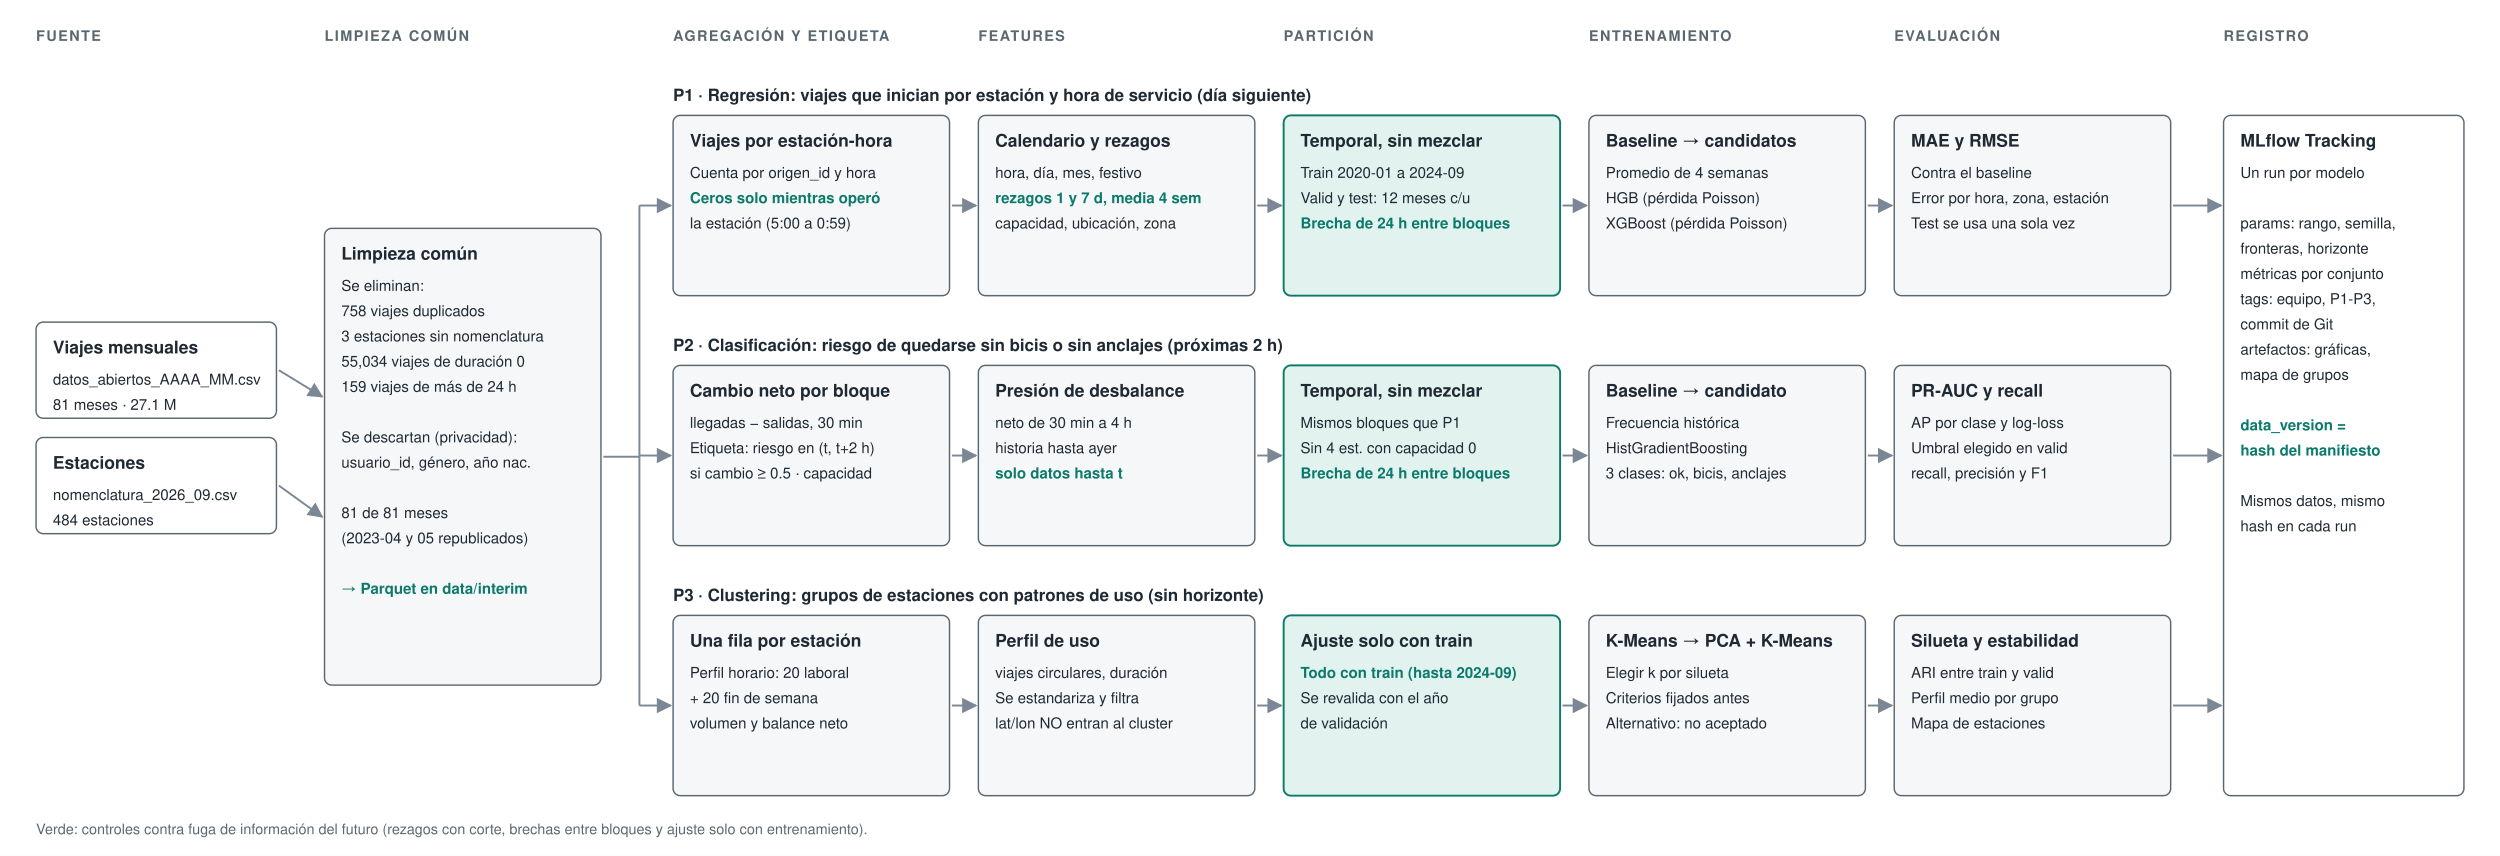
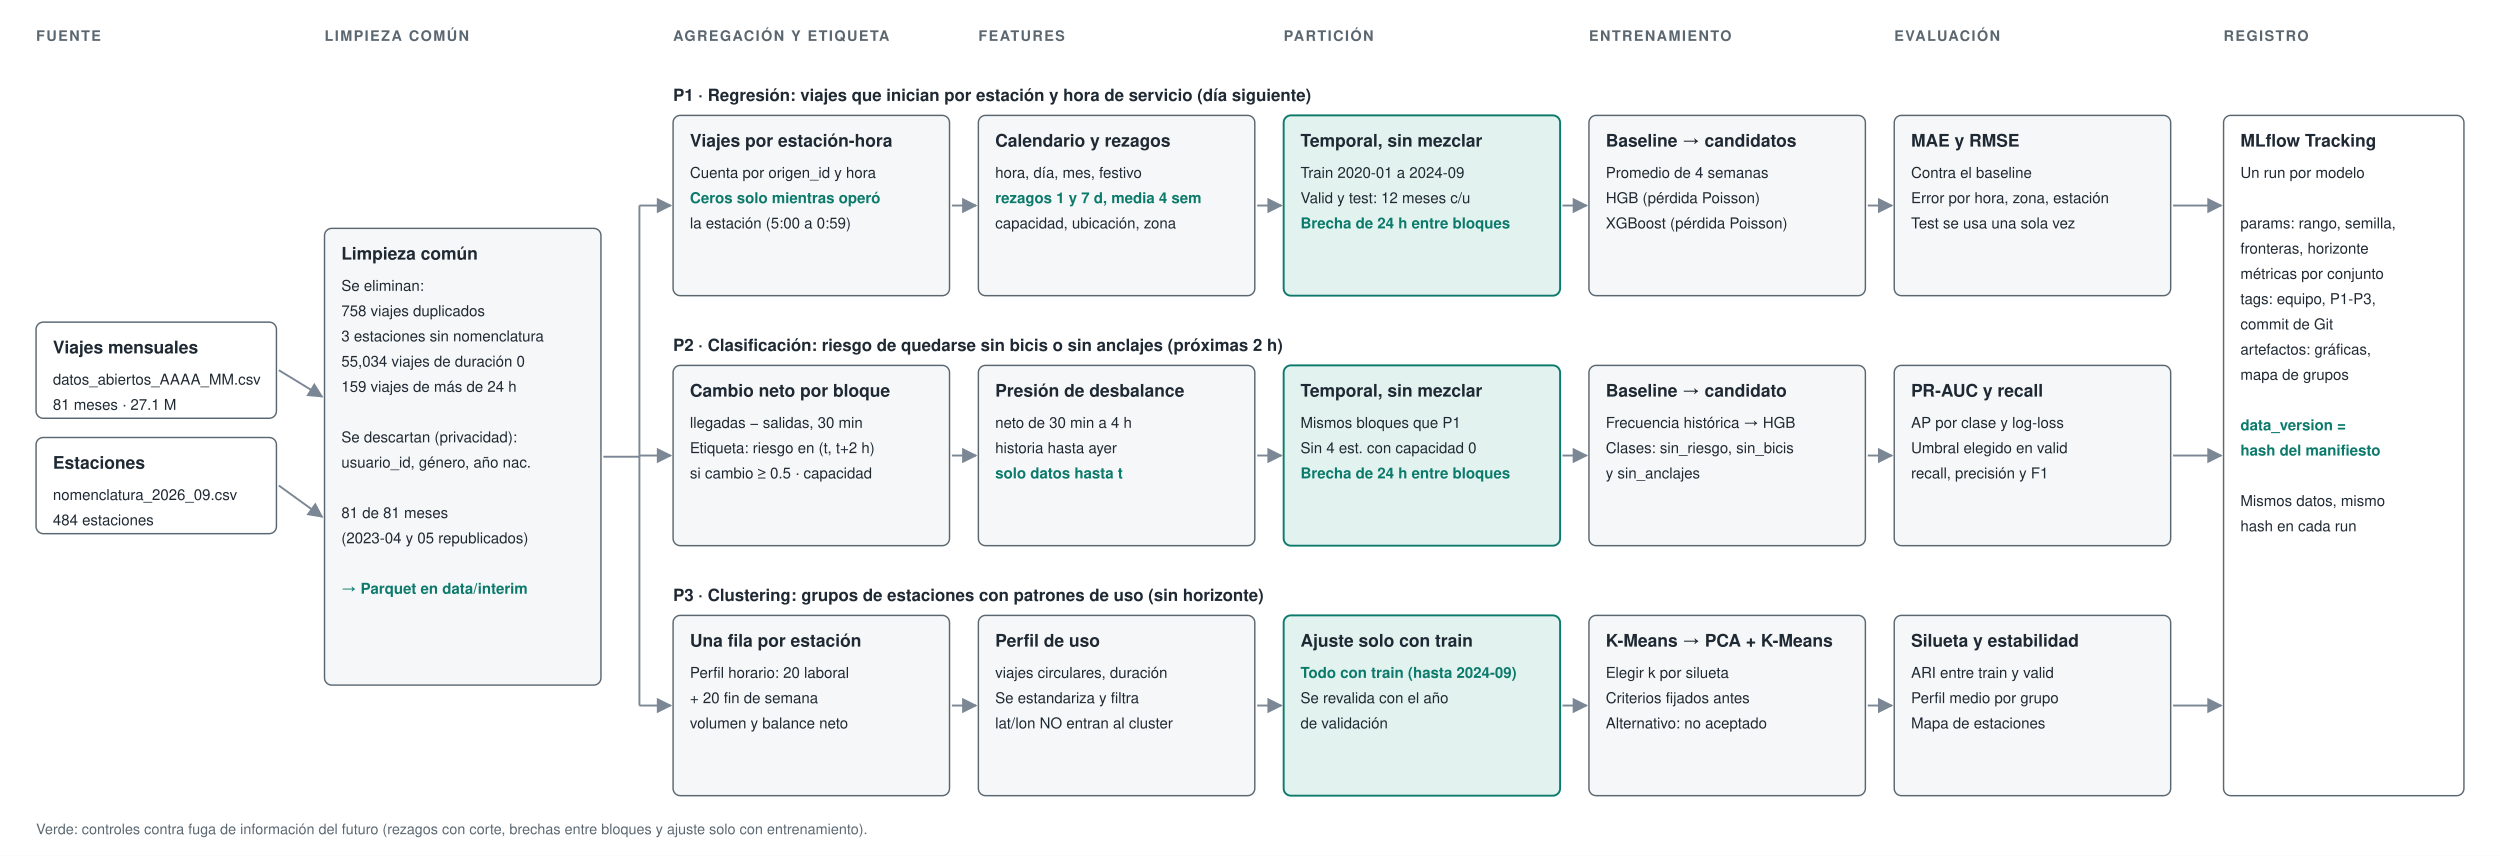
<svg xmlns="http://www.w3.org/2000/svg" viewBox="0 0 2080 712" width="2080" height="712" role="img" aria-label="Pipeline de ML: una limpieza común se bifurca en tres carriles (P1, P2, P3) con agregación, features, partición temporal, entrenamiento y evaluación, y todos registran en MLflow">
  <defs>
    <marker id="ar" viewBox="0 0 10 10" refX="9" refY="5" markerWidth="8" markerHeight="8" orient="auto-start-reverse">
      <path d="M0,0 L10,5 L0,10 z" fill="#7b8794" />
    </marker>
  </defs>
  <rect width="2080" height="712" fill="#ffffff" />
  <g font-family="Helvetica, Arial, sans-serif" fill="#1f2933">
    <text x="30" y="34" font-size="12" font-weight="700" letter-spacing="1.2" fill="#5b6770">FUENTE</text>
    <text x="270" y="34" font-size="12" font-weight="700" letter-spacing="1.2" fill="#5b6770">LIMPIEZA COMÚN</text>
    <text x="560" y="34" font-size="12" font-weight="700" letter-spacing="1.2" fill="#5b6770">AGREGACIÓN Y ETIQUETA</text>
    <text x="814" y="34" font-size="12" font-weight="700" letter-spacing="1.2" fill="#5b6770">FEATURES</text>
    <text x="1068" y="34" font-size="12" font-weight="700" letter-spacing="1.2" fill="#5b6770">PARTICIÓN</text>
    <text x="1322" y="34" font-size="12" font-weight="700" letter-spacing="1.2" fill="#5b6770">ENTRENAMIENTO</text>
    <text x="1576" y="34" font-size="12" font-weight="700" letter-spacing="1.2" fill="#5b6770">EVALUACIÓN</text>
    <text x="1850" y="34" font-size="12" font-weight="700" letter-spacing="1.2" fill="#5b6770">REGISTRO</text>
    <text x="560" y="84" font-size="14" font-weight="700">P1 · Regresión: viajes que inician por estación y hora de servicio (día siguiente)</text>
    <rect x="560" y="96" width="230" height="150" rx="6" fill="#f6f7f8" stroke="#5b6770" stroke-width="1.2" />
    <text x="574" y="122" font-size="14.5" font-weight="700">Viajes por estación-hora</text>
    <text x="574" y="148" font-size="12.5" fill="#1f2933">Cuenta por origen_id y hora</text>
    <text x="574" y="169" font-size="12.5" fill="#0b7a6b" font-weight="600">Ceros solo mientras operó</text>
    <text x="574" y="190" font-size="12.5" fill="#1f2933">la estación (5:00 a 0:59)</text>
    <line x1="792" y1="171" x2="812" y2="171" stroke="#7b8794" stroke-width="1.6" marker-end="url(#ar)" />
    <rect x="814" y="96" width="230" height="150" rx="6" fill="#f6f7f8" stroke="#5b6770" stroke-width="1.2" />
    <text x="828" y="122" font-size="14.5" font-weight="700">Calendario y rezagos</text>
    <text x="828" y="148" font-size="12.5" fill="#1f2933">hora, día, mes, festivo</text>
    <text x="828" y="169" font-size="12.5" fill="#0b7a6b" font-weight="600">rezagos 1 y 7 d, media 4 sem</text>
    <text x="828" y="190" font-size="12.5" fill="#1f2933">capacidad, ubicación, zona</text>
    <line x1="1046" y1="171" x2="1066" y2="171" stroke="#7b8794" stroke-width="1.6" marker-end="url(#ar)" />
    <rect x="1068" y="96" width="230" height="150" rx="6" fill="#e2f2ef" stroke="#0b7a6b" stroke-width="1.6" />
    <text x="1082" y="122" font-size="14.5" font-weight="700">Temporal, sin mezclar</text>
    <text x="1082" y="148" font-size="12.5" fill="#1f2933">Train 2020-01 a 2024-09</text>
    <text x="1082" y="169" font-size="12.5" fill="#1f2933">Valid y test: 12 meses c/u</text>
    <text x="1082" y="190" font-size="12.5" fill="#0b7a6b" font-weight="600">Brecha de 24 h entre bloques</text>
    <line x1="1300" y1="171" x2="1320" y2="171" stroke="#7b8794" stroke-width="1.6" marker-end="url(#ar)" />
    <rect x="1322" y="96" width="230" height="150" rx="6" fill="#f6f7f8" stroke="#5b6770" stroke-width="1.2" />
    <text x="1336" y="122" font-size="14.5" font-weight="700">Baseline → candidatos</text>
    <text x="1336" y="148" font-size="12.5" fill="#1f2933">Promedio de 4 semanas</text>
    <text x="1336" y="169" font-size="12.5" fill="#1f2933">HGB (pérdida Poisson)</text>
    <text x="1336" y="190" font-size="12.5" fill="#1f2933">XGBoost (pérdida Poisson)</text>
    <line x1="1554" y1="171" x2="1574" y2="171" stroke="#7b8794" stroke-width="1.6" marker-end="url(#ar)" />
    <rect x="1576" y="96" width="230" height="150" rx="6" fill="#f6f7f8" stroke="#5b6770" stroke-width="1.2" />
    <text x="1590" y="122" font-size="14.5" font-weight="700">MAE y RMSE</text>
    <text x="1590" y="148" font-size="12.5" fill="#1f2933">Contra el baseline</text>
    <text x="1590" y="169" font-size="12.5" fill="#1f2933">Error por hora, zona, estación</text>
    <text x="1590" y="190" font-size="12.5" fill="#1f2933">Test se usa una sola vez</text>
    <text x="560" y="292" font-size="14" font-weight="700">P2 · Clasificación: riesgo de quedarse sin bicis o sin anclajes (próximas 2 h)</text>
    <rect x="560" y="304" width="230" height="150" rx="6" fill="#f6f7f8" stroke="#5b6770" stroke-width="1.2" />
    <text x="574" y="330" font-size="14.5" font-weight="700">Cambio neto por bloque</text>
    <text x="574" y="356" font-size="12.5" fill="#1f2933">llegadas − salidas, 30 min</text>
    <text x="574" y="377" font-size="12.5" fill="#1f2933">Etiqueta: riesgo en (t, t+2 h)</text>
    <text x="574" y="398" font-size="12.5" fill="#1f2933">si cambio ≥ 0.5 · capacidad</text>
    <line x1="792" y1="379" x2="812" y2="379" stroke="#7b8794" stroke-width="1.6" marker-end="url(#ar)" />
    <rect x="814" y="304" width="230" height="150" rx="6" fill="#f6f7f8" stroke="#5b6770" stroke-width="1.2" />
    <text x="828" y="330" font-size="14.5" font-weight="700">Presión de desbalance</text>
    <text x="828" y="356" font-size="12.5" fill="#1f2933">neto de 30 min a 4 h</text>
    <text x="828" y="377" font-size="12.5" fill="#1f2933">historia hasta ayer</text>
    <text x="828" y="398" font-size="12.5" fill="#0b7a6b" font-weight="600">solo datos hasta t</text>
    <line x1="1046" y1="379" x2="1066" y2="379" stroke="#7b8794" stroke-width="1.6" marker-end="url(#ar)" />
    <rect x="1068" y="304" width="230" height="150" rx="6" fill="#e2f2ef" stroke="#0b7a6b" stroke-width="1.6" />
    <text x="1082" y="330" font-size="14.5" font-weight="700">Temporal, sin mezclar</text>
    <text x="1082" y="356" font-size="12.5" fill="#1f2933">Mismos bloques que P1</text>
    <text x="1082" y="377" font-size="12.5" fill="#1f2933">Sin 4 est. con capacidad 0</text>
    <text x="1082" y="398" font-size="12.5" fill="#0b7a6b" font-weight="600">Brecha de 24 h entre bloques</text>
    <line x1="1300" y1="379" x2="1320" y2="379" stroke="#7b8794" stroke-width="1.6" marker-end="url(#ar)" />
    <rect x="1322" y="304" width="230" height="150" rx="6" fill="#f6f7f8" stroke="#5b6770" stroke-width="1.2" />
    <text x="1336" y="330" font-size="14.5" font-weight="700">Baseline → candidato</text>
-     <text x="1336" y="356" font-size="12.5" fill="#1f2933">Frecuencia histórica</text>
-     <text x="1336" y="377" font-size="12.5" fill="#1f2933">HistGradientBoosting</text>
-     <text x="1336" y="398" font-size="12.5" fill="#1f2933">3 clases: ok, bicis, anclajes</text>
+     <text x="1336" y="356" font-size="12.5" fill="#1f2933">Frecuencia histórica → HGB</text>
+     <text x="1336" y="377" font-size="12.5" fill="#1f2933">Clases: sin_riesgo, sin_bicis</text>
+     <text x="1336" y="398" font-size="12.5" fill="#1f2933">y sin_anclajes</text>
    <line x1="1554" y1="379" x2="1574" y2="379" stroke="#7b8794" stroke-width="1.6" marker-end="url(#ar)" />
    <rect x="1576" y="304" width="230" height="150" rx="6" fill="#f6f7f8" stroke="#5b6770" stroke-width="1.2" />
    <text x="1590" y="330" font-size="14.5" font-weight="700">PR-AUC y recall</text>
    <text x="1590" y="356" font-size="12.5" fill="#1f2933">AP por clase y log-loss</text>
    <text x="1590" y="377" font-size="12.5" fill="#1f2933">Umbral elegido en valid</text>
    <text x="1590" y="398" font-size="12.5" fill="#1f2933">recall, precisión y F1</text>
    <text x="560" y="500" font-size="14" font-weight="700">P3 · Clustering: grupos de estaciones con patrones de uso (sin horizonte)</text>
    <rect x="560" y="512" width="230" height="150" rx="6" fill="#f6f7f8" stroke="#5b6770" stroke-width="1.2" />
    <text x="574" y="538" font-size="14.5" font-weight="700">Una fila por estación</text>
    <text x="574" y="564" font-size="12.5" fill="#1f2933">Perfil horario: 20 laboral</text>
    <text x="574" y="585" font-size="12.5" fill="#1f2933">+ 20 fin de semana</text>
    <text x="574" y="606" font-size="12.5" fill="#1f2933">volumen y balance neto</text>
    <line x1="792" y1="587" x2="812" y2="587" stroke="#7b8794" stroke-width="1.6" marker-end="url(#ar)" />
    <rect x="814" y="512" width="230" height="150" rx="6" fill="#f6f7f8" stroke="#5b6770" stroke-width="1.2" />
    <text x="828" y="538" font-size="14.5" font-weight="700">Perfil de uso</text>
    <text x="828" y="564" font-size="12.5" fill="#1f2933">viajes circulares, duración</text>
    <text x="828" y="585" font-size="12.5" fill="#1f2933">Se estandariza y filtra</text>
    <text x="828" y="606" font-size="12.5" fill="#1f2933">lat/lon NO entran al cluster</text>
    <line x1="1046" y1="587" x2="1066" y2="587" stroke="#7b8794" stroke-width="1.6" marker-end="url(#ar)" />
    <rect x="1068" y="512" width="230" height="150" rx="6" fill="#e2f2ef" stroke="#0b7a6b" stroke-width="1.6" />
    <text x="1082" y="538" font-size="14.5" font-weight="700">Ajuste solo con train</text>
    <text x="1082" y="564" font-size="12.5" fill="#0b7a6b" font-weight="600">Todo con train (hasta 2024-09)</text>
    <text x="1082" y="585" font-size="12.5" fill="#1f2933">Se revalida con el año</text>
    <text x="1082" y="606" font-size="12.5" fill="#1f2933">de validación</text>
    <line x1="1300" y1="587" x2="1320" y2="587" stroke="#7b8794" stroke-width="1.6" marker-end="url(#ar)" />
    <rect x="1322" y="512" width="230" height="150" rx="6" fill="#f6f7f8" stroke="#5b6770" stroke-width="1.2" />
    <text x="1336" y="538" font-size="14.5" font-weight="700">K-Means → PCA + K-Means</text>
    <text x="1336" y="564" font-size="12.5" fill="#1f2933">Elegir k por silueta</text>
    <text x="1336" y="585" font-size="12.5" fill="#1f2933">Criterios fijados antes</text>
    <text x="1336" y="606" font-size="12.5" fill="#1f2933">Alternativo: no aceptado</text>
    <line x1="1554" y1="587" x2="1574" y2="587" stroke="#7b8794" stroke-width="1.6" marker-end="url(#ar)" />
    <rect x="1576" y="512" width="230" height="150" rx="6" fill="#f6f7f8" stroke="#5b6770" stroke-width="1.2" />
    <text x="1590" y="538" font-size="14.5" font-weight="700">Silueta y estabilidad</text>
    <text x="1590" y="564" font-size="12.5" fill="#1f2933">ARI entre train y valid</text>
    <text x="1590" y="585" font-size="12.5" fill="#1f2933">Perfil medio por grupo</text>
    <text x="1590" y="606" font-size="12.5" fill="#1f2933">Mapa de estaciones</text>
    <rect x="30" y="268" width="200" height="80" rx="6" fill="#ffffff" stroke="#5b6770" stroke-width="1.2" />
    <text x="44" y="294" font-size="14.5" font-weight="700">Viajes mensuales</text>
    <text x="44" y="320" font-size="12.5" fill="#1f2933">datos_abiertos_AAAA_MM.csv</text>
    <text x="44" y="341" font-size="12.5" fill="#1f2933">81 meses · 27.1 M</text>
    <rect x="30" y="364" width="200" height="80" rx="6" fill="#ffffff" stroke="#5b6770" stroke-width="1.2" />
    <text x="44" y="390" font-size="14.5" font-weight="700">Estaciones</text>
    <text x="44" y="416" font-size="12.5" fill="#1f2933">nomenclatura_2026_09.csv</text>
    <text x="44" y="437" font-size="12.5" fill="#1f2933">484 estaciones</text>
    <line x1="232" y1="308" x2="268" y2="330" stroke="#7b8794" stroke-width="1.6" marker-end="url(#ar)" />
    <line x1="232" y1="404" x2="268" y2="430" stroke="#7b8794" stroke-width="1.6" marker-end="url(#ar)" />
    <rect x="270" y="190" width="230" height="380" rx="6" fill="#f6f7f8" stroke="#5b6770" stroke-width="1.2" />
    <text x="284" y="216" font-size="14.5" font-weight="700">Limpieza común</text>
    <text x="284" y="242" font-size="12.5" fill="#1f2933">Se eliminan:</text>
    <text x="284" y="263" font-size="12.5" fill="#1f2933">  758 viajes duplicados</text>
    <text x="284" y="284" font-size="12.5" fill="#1f2933">  3 estaciones sin nomenclatura</text>
    <text x="284" y="305" font-size="12.5" fill="#1f2933">  55,034 viajes de duración 0</text>
    <text x="284" y="326" font-size="12.5" fill="#1f2933">  159 viajes de más de 24 h</text>
    <text x="284" y="347" font-size="12.5" fill="#1f2933" />
    <text x="284" y="368" font-size="12.5" fill="#1f2933">Se descartan (privacidad):</text>
    <text x="284" y="389" font-size="12.5" fill="#1f2933">  usuario_id, género, año nac.</text>
    <text x="284" y="410" font-size="12.5" fill="#1f2933" />
    <text x="284" y="431" font-size="12.5" fill="#1f2933">81 de 81 meses</text>
    <text x="284" y="452" font-size="12.5" fill="#1f2933">(2023-04 y 05 republicados)</text>
    <text x="284" y="473" font-size="12.5" fill="#1f2933" />
    <text x="284" y="494" font-size="12.5" fill="#0b7a6b" font-weight="600">→ Parquet en data/interim</text>
    <line x1="502" y1="380" x2="532" y2="380" stroke="#7b8794" stroke-width="1.6" />
    <line x1="532" y1="171" x2="532" y2="587" stroke="#7b8794" stroke-width="1.6" />
    <line x1="532" y1="171" x2="558" y2="171" stroke="#7b8794" stroke-width="1.6" marker-end="url(#ar)" />
    <line x1="532" y1="379" x2="558" y2="379" stroke="#7b8794" stroke-width="1.6" marker-end="url(#ar)" />
    <line x1="532" y1="587" x2="558" y2="587" stroke="#7b8794" stroke-width="1.6" marker-end="url(#ar)" />
    <rect x="1850" y="96" width="200" height="566" rx="6" fill="#ffffff" stroke="#5b6770" stroke-width="1.2" />
    <text x="1864" y="122" font-size="14.5" font-weight="700">MLflow Tracking</text>
    <text x="1864" y="148" font-size="12.5" fill="#1f2933">Un run por modelo</text>
    <text x="1864" y="169" font-size="12.5" fill="#1f2933" />
    <text x="1864" y="190" font-size="12.5" fill="#1f2933">params: rango, semilla,</text>
    <text x="1864" y="211" font-size="12.5" fill="#1f2933">  fronteras, horizonte</text>
    <text x="1864" y="232" font-size="12.5" fill="#1f2933">métricas por conjunto</text>
    <text x="1864" y="253" font-size="12.5" fill="#1f2933">tags: equipo, P1-P3,</text>
    <text x="1864" y="274" font-size="12.5" fill="#1f2933">  commit de Git</text>
    <text x="1864" y="295" font-size="12.5" fill="#1f2933">artefactos: gráficas,</text>
    <text x="1864" y="316" font-size="12.5" fill="#1f2933">  mapa de grupos</text>
    <text x="1864" y="337" font-size="12.5" fill="#1f2933" />
    <text x="1864" y="358" font-size="12.5" fill="#0b7a6b" font-weight="600">data_version =</text>
    <text x="1864" y="379" font-size="12.5" fill="#0b7a6b" font-weight="600">hash del manifiesto</text>
    <text x="1864" y="400" font-size="12.5" fill="#1f2933" />
    <text x="1864" y="421" font-size="12.5" fill="#1f2933">Mismos datos, mismo</text>
    <text x="1864" y="442" font-size="12.5" fill="#1f2933">hash en cada run</text>
    <line x1="1808" y1="171" x2="1848" y2="171" stroke="#7b8794" stroke-width="1.6" marker-end="url(#ar)" />
    <line x1="1808" y1="379" x2="1848" y2="379" stroke="#7b8794" stroke-width="1.6" marker-end="url(#ar)" />
    <line x1="1808" y1="587" x2="1848" y2="587" stroke="#7b8794" stroke-width="1.6" marker-end="url(#ar)" />
    <text x="30" y="694" font-size="12" fill="#5b6770">Verde: controles contra fuga de información del futuro (rezagos con corte, brechas entre bloques y ajuste solo con entrenamiento).</text>
  </g>
</svg>
